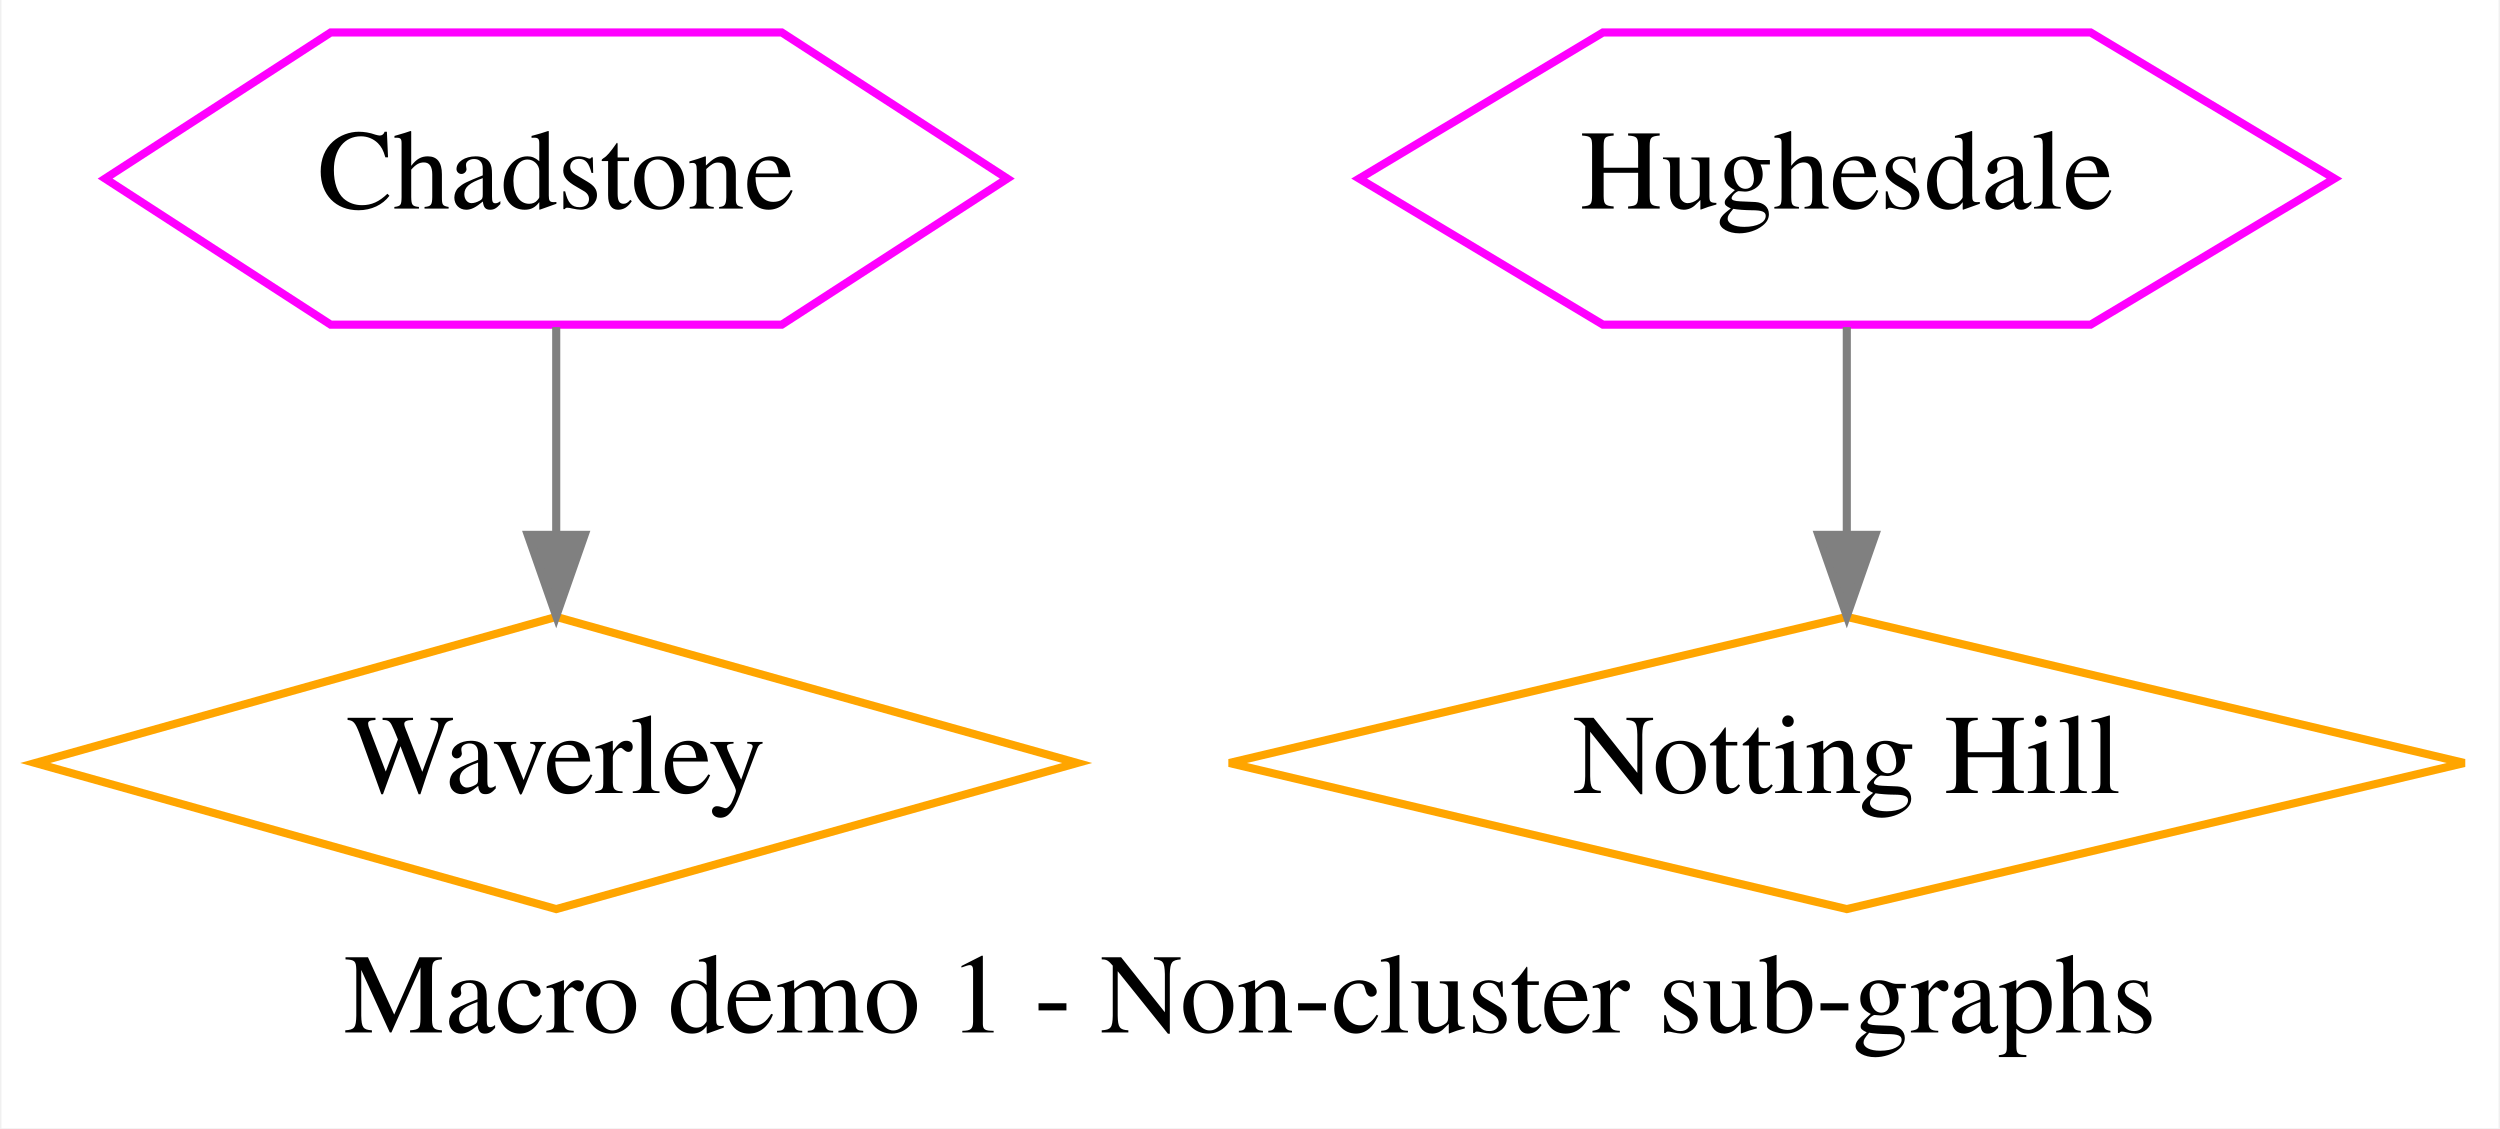
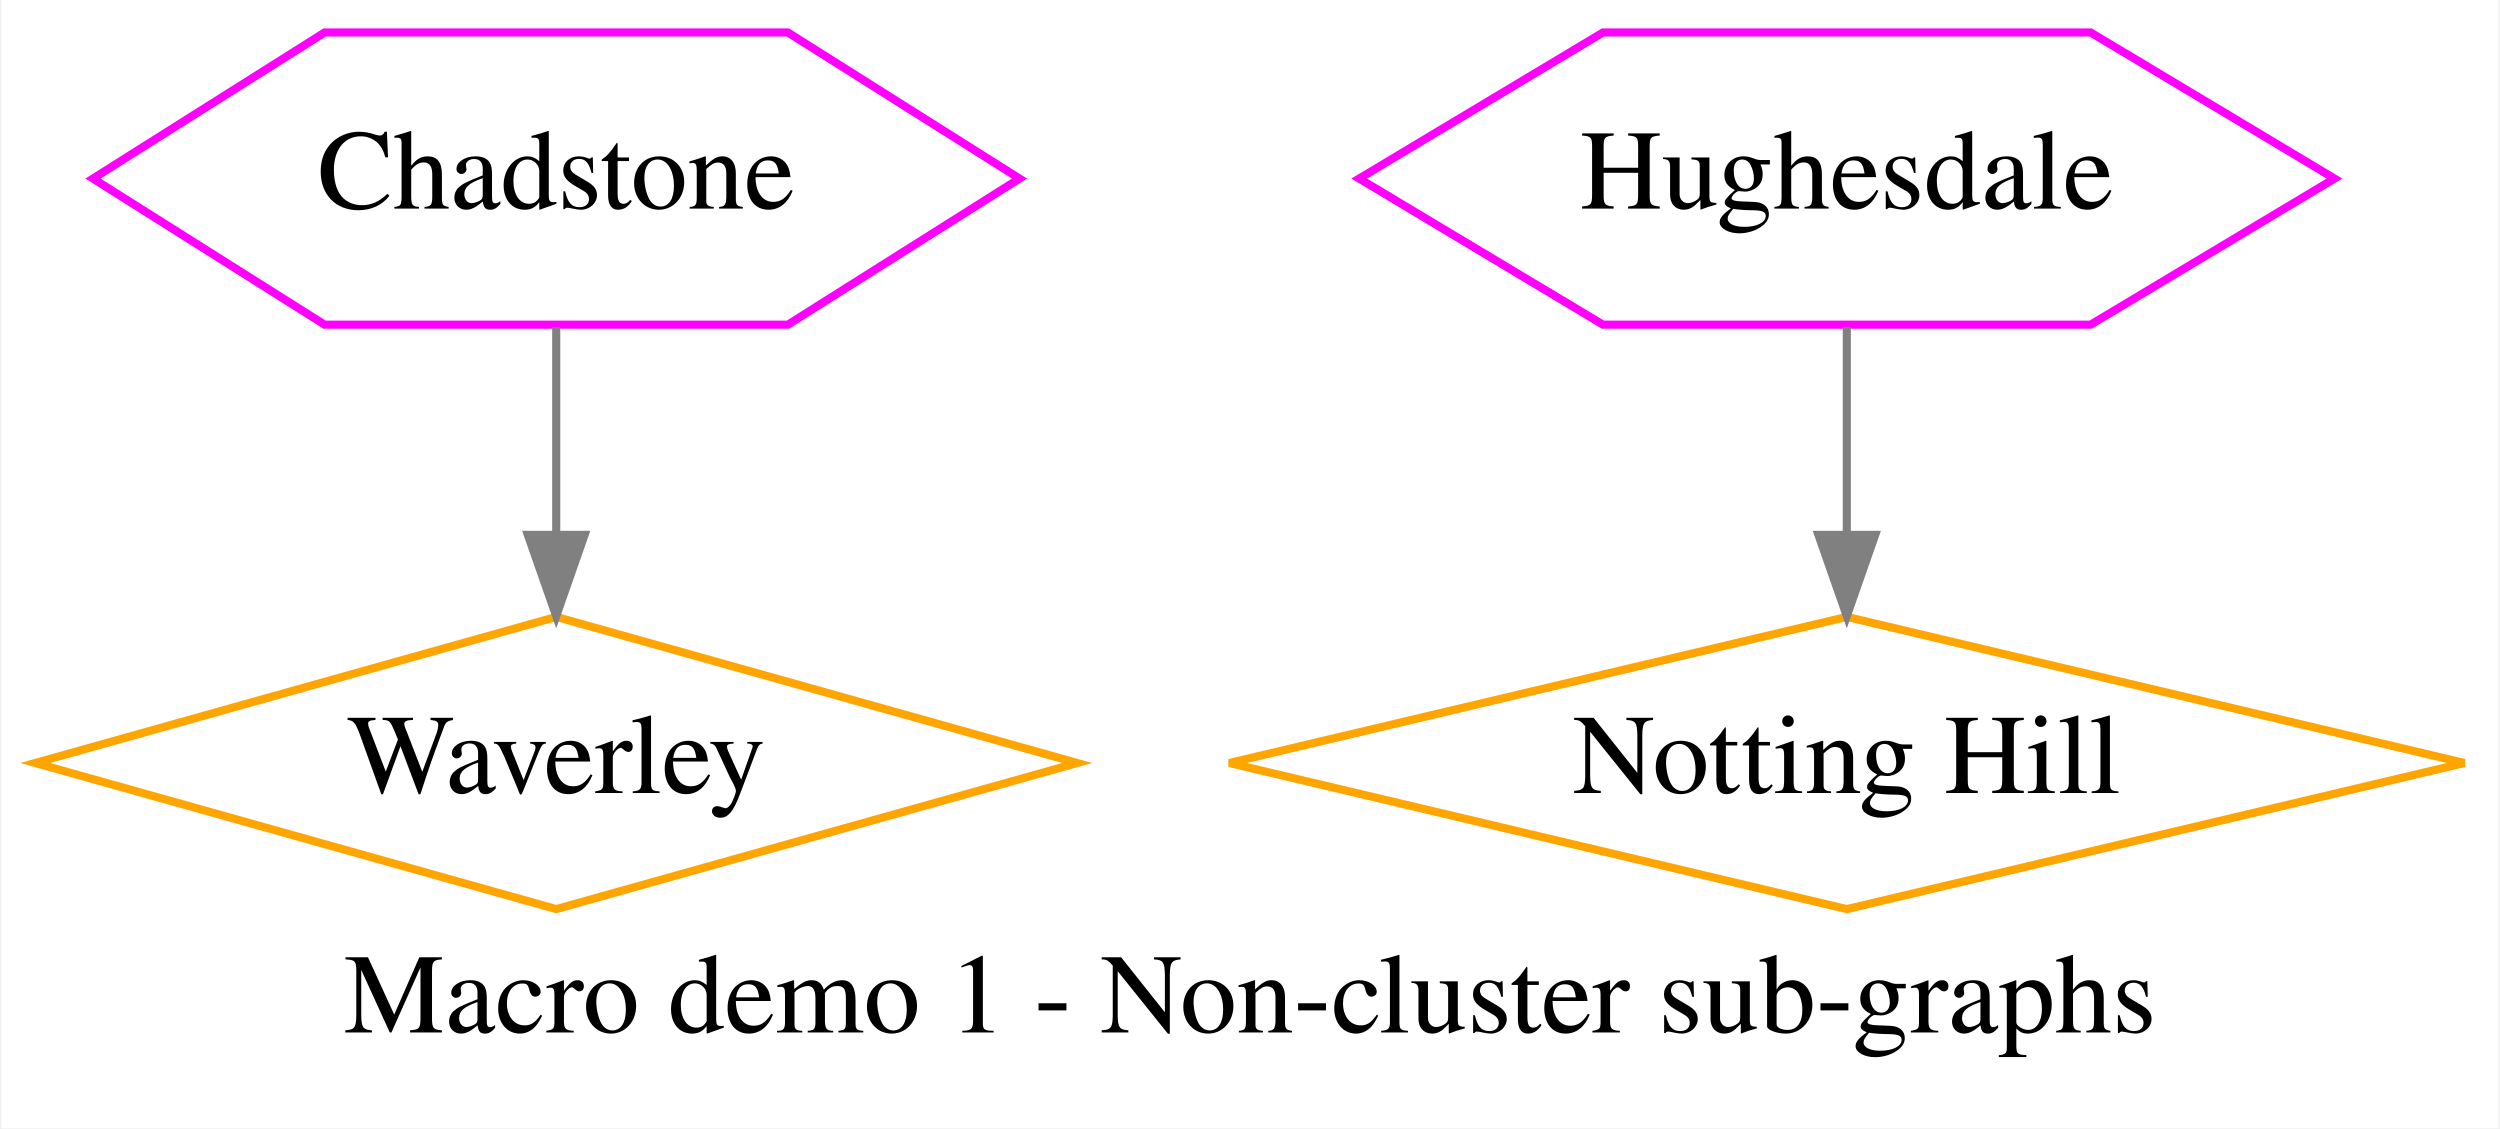
<svg xmlns="http://www.w3.org/2000/svg" width="308pt" height="139pt" viewBox="0.00 0.00 307.63 139.00">
  <g id="graph0" class="graph" transform="scale(1 1) rotate(0) translate(4 135)">
    <polygon fill="white" stroke="none" points="-4,4 -4,-135 303.631,-135 303.631,4 -4,4" />
    <text text-anchor="middle" x="149.816" y="-7.8" font-family="Times,serif" font-size="14.00">Macro demo 1 - Non-cluster sub-graphs</text>
    <g id="node1" class="node">
-       <polygon fill="none" stroke="magenta" points="119.913,-113 92.127,-131 36.555,-131 8.769,-113 36.555,-95 92.127,-95 119.913,-113" />
+       <polygon fill="none" stroke="magenta" points="121.415,-113 92.878,-131 35.804,-131 7.267,-113 35.804,-95 92.878,-95 121.415,-113" />
      <text text-anchor="middle" x="64.341" y="-109.3" font-family="Times,serif" font-size="14.00">Chadstone</text>
    </g>
    <g id="node2" class="node">
      <polygon fill="none" stroke="orange" points="64.341,-59 0.159,-41 64.341,-23 128.523,-41 64.341,-59" />
      <text text-anchor="middle" x="64.341" y="-37.3" font-family="Times,serif" font-size="14.00">Waverley</text>
    </g>
    <g id="edge1" class="edge">
      <path fill="none" stroke="grey" d="M64.341,-94.697C64.341,-86.983 64.341,-77.713 64.341,-69.112" />
      <polygon fill="grey" stroke="grey" points="67.841,-69.104 64.341,-59.104 60.841,-69.104 67.841,-69.104" />
    </g>
    <g id="node3" class="node">
      <polygon fill="none" stroke="magenta" points="283.419,-113 253.38,-131 193.302,-131 163.263,-113 193.302,-95 253.38,-95 283.419,-113" />
      <text text-anchor="middle" x="223.341" y="-109.3" font-family="Times,serif" font-size="14.00">Hughesdale</text>
    </g>
    <g id="node4" class="node">
      <polygon fill="none" stroke="orange" points="223.341,-59 147.26,-41 223.341,-23 299.422,-41 223.341,-59" />
      <text text-anchor="middle" x="223.341" y="-37.3" font-family="Times,serif" font-size="14.00">Notting Hill</text>
    </g>
    <g id="edge2" class="edge">
      <path fill="none" stroke="grey" d="M223.341,-94.697C223.341,-86.983 223.341,-77.713 223.341,-69.112" />
      <polygon fill="grey" stroke="grey" points="226.841,-69.104 223.341,-59.104 219.841,-69.104 226.841,-69.104" />
    </g>
  </g>
</svg>
